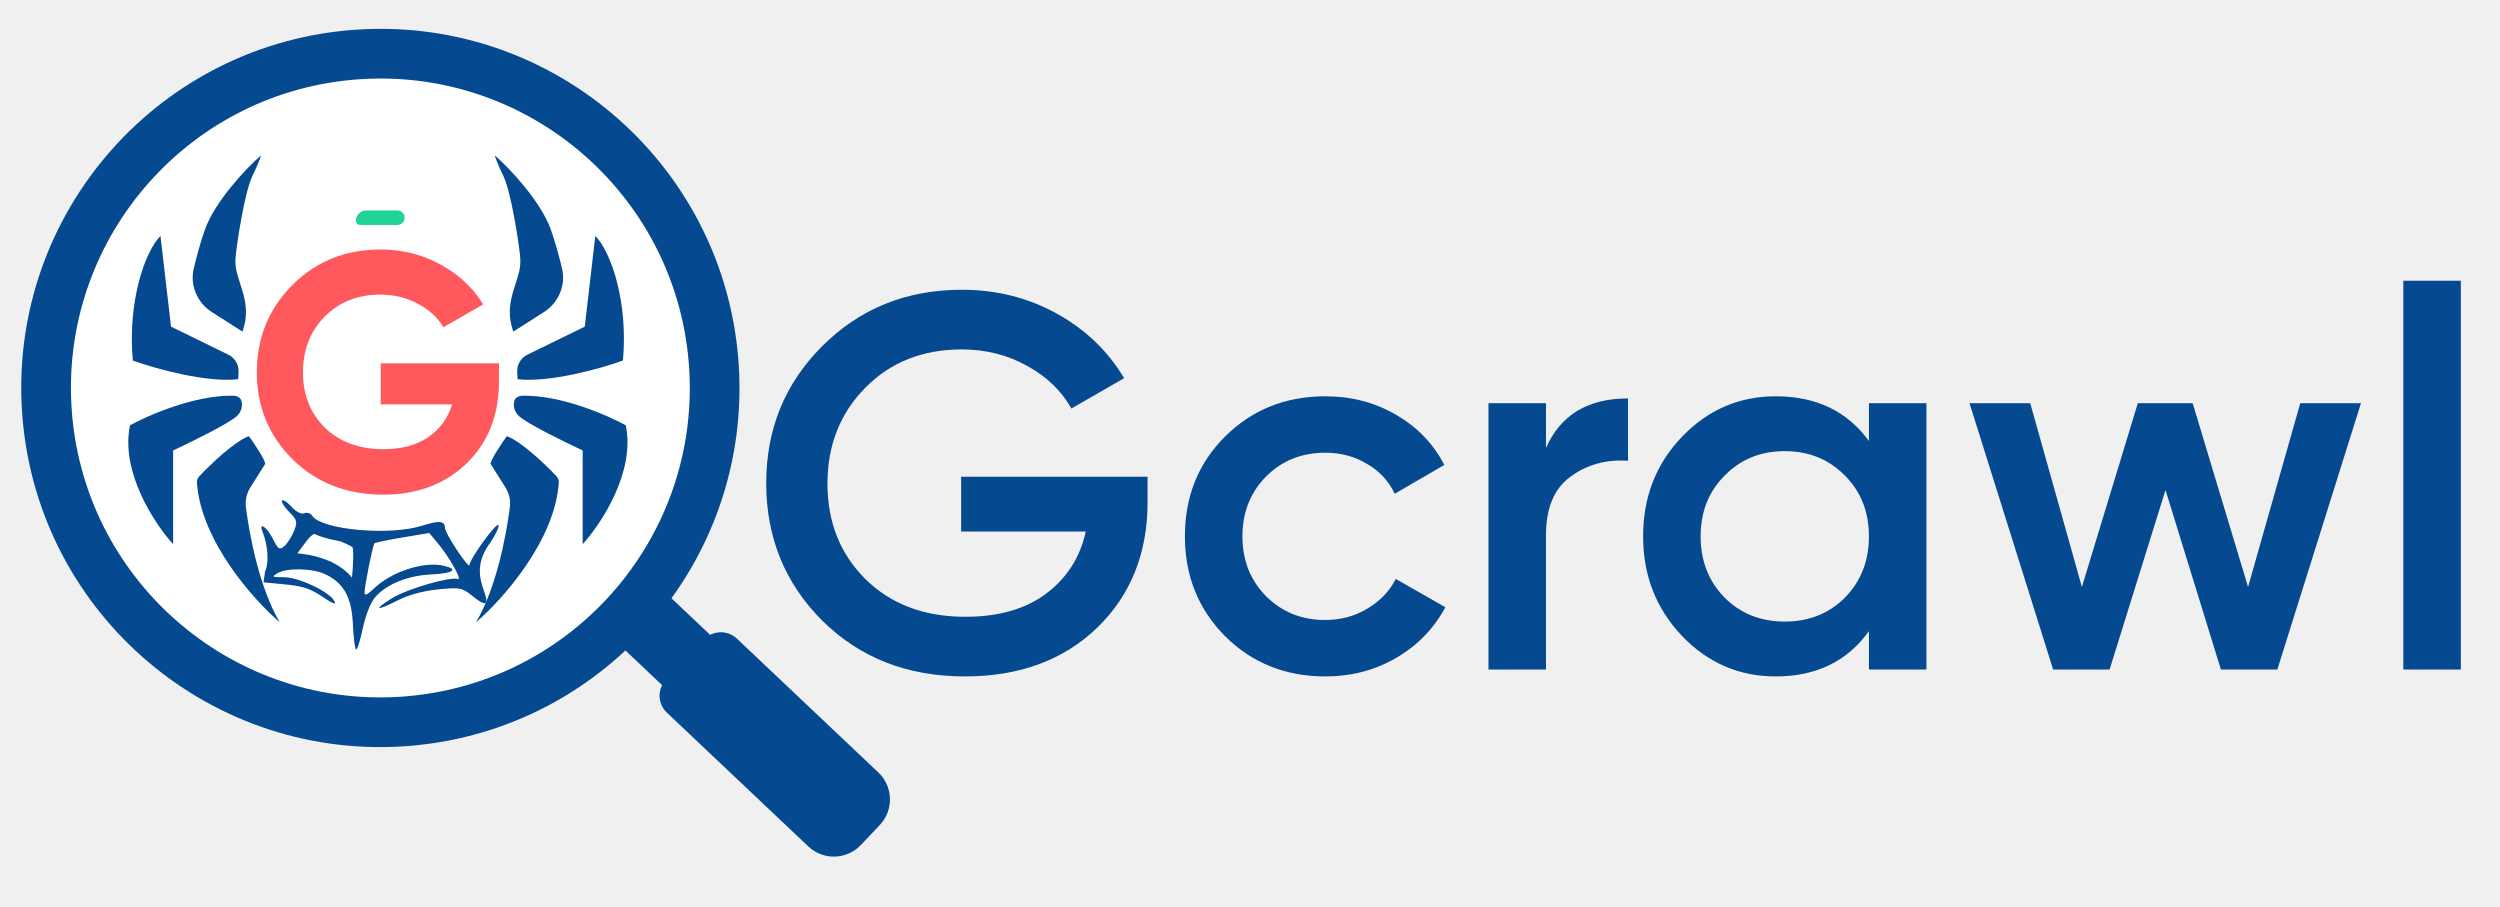
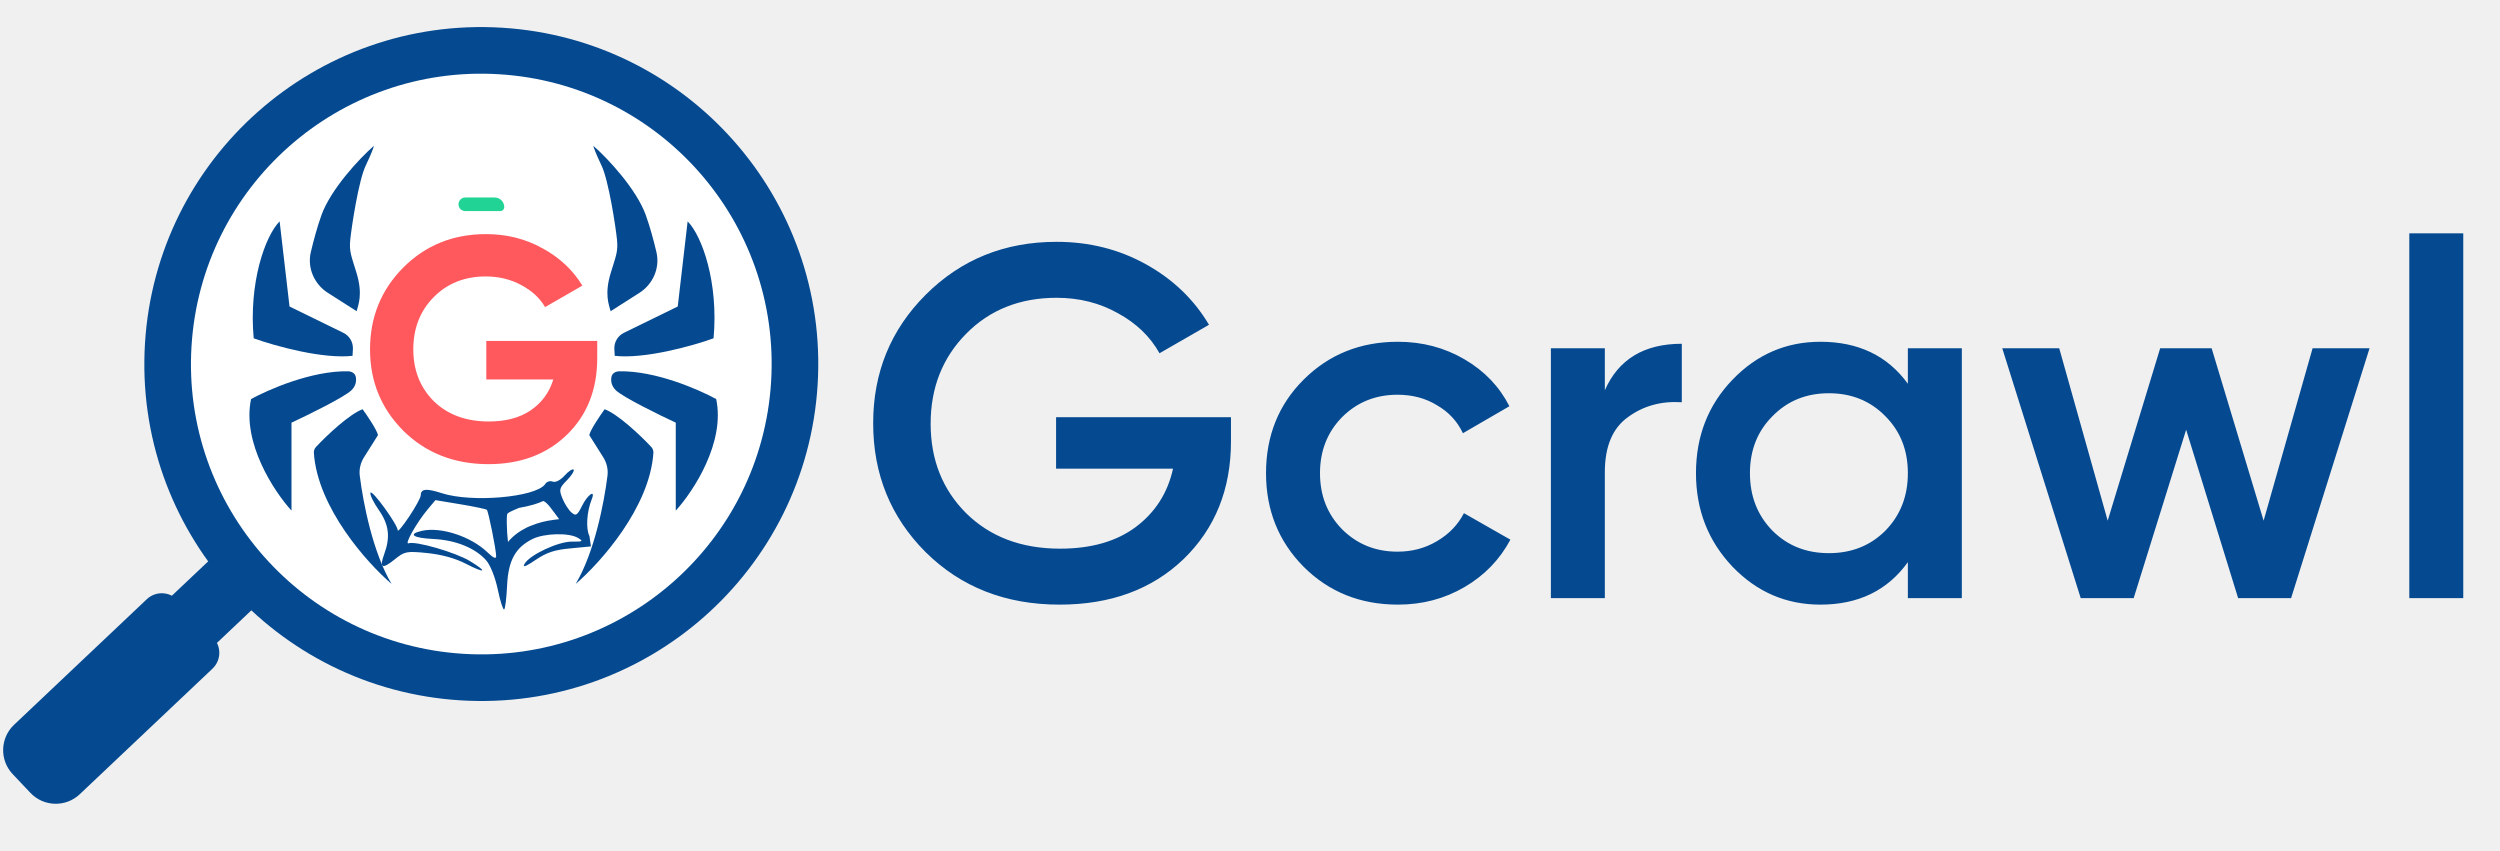
- <svg xmlns="http://www.w3.org/2000/svg" width="502" height="182" viewBox="0 0 502 182" fill="none">
-   <path d="M71.975 5.929C111.726 3.497 145.921 33.75 148.353 73.501C150.784 113.252 120.531 147.447 80.781 149.879C41.03 152.31 6.834 122.057 4.403 82.306C1.971 42.556 32.224 8.36 71.975 5.929Z" fill="#054A91" />
-   <path d="M72.584 15.888C106.835 13.793 136.298 39.86 138.394 74.11C140.489 108.361 114.422 137.825 80.171 139.92C45.921 142.015 16.457 115.948 14.362 81.697C12.267 47.447 38.334 17.983 72.584 15.888Z" fill="white" />
-   <path d="M133.906 143.096C132.032 141.323 131.95 138.367 133.723 136.492L141.362 128.418C143.135 126.543 146.092 126.461 147.966 128.234L176.365 155.101C179.364 157.938 179.495 162.669 176.658 165.668L172.872 169.67C170.035 172.669 165.304 172.8 162.305 169.963L133.906 143.096Z" fill="#054A91" />
-   <path d="M120.586 125.881L130.182 115.737L153.334 137.64C156.135 140.29 156.258 144.709 153.608 147.51C150.958 150.311 146.539 150.434 143.737 147.784L120.586 125.881Z" fill="#054A91" />
-   <path d="M56.633 100.503C56.856 100.273 57.724 100.846 58.562 101.777L58.73 101.957C58.751 101.978 58.772 101.998 58.793 102.018L58.793 102.019C59.627 102.849 60.558 103.282 61.095 103.065C61.649 102.841 62.358 103.056 62.67 103.542L62.764 103.674C64.928 106.43 78.405 107.609 84.809 105.546C88.201 104.454 89.326 104.578 89.351 106.044C89.359 106.504 90.469 108.532 91.818 110.55C93.167 112.568 94.266 113.895 94.26 113.501C94.24 112.314 99.811 104.632 100.099 105.45C100.245 105.866 99.448 107.52 98.325 109.126C96.132 112.264 95.806 114.912 97.159 118.591C98.253 121.566 97.601 121.896 94.923 119.719C92.793 117.988 92.375 117.907 87.924 118.357C84.914 118.661 81.944 119.478 79.772 120.599C75.495 122.807 74.863 122.474 78.79 120.082C81.854 118.216 90.441 115.724 91.933 116.268C92.928 116.63 90.234 111.847 87.829 108.98L86.192 107.027L80.834 107.918C77.887 108.408 75.348 108.941 75.192 109.103C74.85 109.456 73.209 117.625 73.198 119.022C73.194 119.679 73.804 119.411 75.04 118.215C78.577 114.79 85.081 112.664 89.129 113.607C92.17 114.315 90.994 115.138 86.648 115.343C81.9 115.566 77.692 117.26 75.358 119.888C74.442 120.919 73.403 123.531 72.838 126.219C72.325 128.657 71.734 130.502 71.497 130.424L71.475 130.41C71.254 130.196 70.976 127.898 70.856 125.303C70.61 119.958 69.085 117.165 65.421 115.349C62.891 114.094 57.588 113.967 55.684 115.115C54.491 115.834 54.641 115.926 56.974 115.905C59.935 115.878 66.058 118.753 67.129 120.674L66.6 120.967C66.185 120.758 65.57 120.376 64.746 119.816C62.399 118.221 60.644 117.643 57.244 117.35L52.913 116.932L53.239 114.702C54.041 113.15 53.809 109.481 52.741 106.833C51.868 104.668 53.602 105.807 54.78 108.171C55.843 110.307 56.128 110.493 57.085 109.671C57.686 109.154 58.554 107.803 59.013 106.667C59.779 104.776 59.697 104.449 58.038 102.762C57.105 101.813 56.49 100.86 56.601 100.555L56.633 100.503ZM67.129 120.674C67.42 121.196 67.26 121.299 66.6 120.967L67.129 120.674ZM63.106 107.213C62.911 107.283 62.698 107.415 62.426 107.666C61.997 108.062 61.511 108.672 60.81 109.622L59.721 111.098L60.992 111.261C62.636 111.473 64.194 111.875 65.61 112.456C65.971 112.584 66.317 112.726 66.641 112.887C68.237 113.678 69.591 114.677 70.67 115.977C70.804 114.844 70.91 113.33 70.92 112.099C70.927 111.27 70.928 110.757 70.889 110.376C70.853 110.024 70.794 109.94 70.779 109.919C70.755 109.885 70.666 109.776 70.284 109.57C69.893 109.361 69.35 109.127 68.514 108.772C68.449 108.745 68.386 108.718 68.323 108.692C67.21 108.5 66.159 108.266 65.212 107.988C64.478 107.772 63.761 107.517 63.106 107.213Z" fill="#054A91" />
-   <path d="M71.464 44.321C71.464 43.184 72.386 42.263 73.522 42.263H79.802C80.606 42.263 81.258 42.914 81.258 43.718C81.258 44.522 80.606 45.174 79.802 45.174H72.317C71.846 45.174 71.464 44.792 71.464 44.321Z" fill="#21D496" />
-   <path d="M100.192 72.954V76.606C100.192 83.368 98.028 88.846 93.7 93.038C89.372 97.231 83.782 99.327 76.929 99.327C69.626 99.327 63.562 96.96 58.738 92.227C53.96 87.448 51.57 81.632 51.57 74.78C51.57 67.882 53.937 62.044 58.671 57.266C63.45 52.487 69.355 50.097 76.388 50.097C80.806 50.097 84.841 51.112 88.493 53.141C92.144 55.124 94.985 57.784 97.013 61.12L89.034 65.718C87.907 63.78 86.194 62.202 83.894 60.985C81.64 59.768 79.116 59.159 76.32 59.159C71.812 59.159 68.093 60.647 65.163 63.622C62.277 66.552 60.835 70.272 60.835 74.78C60.835 79.243 62.3 82.94 65.23 85.87C68.206 88.755 72.128 90.198 76.997 90.198C80.603 90.198 83.579 89.409 85.923 87.831C88.312 86.208 89.935 83.999 90.792 81.204H76.456V72.954H100.192Z" fill="#FF595E" />
-   <path d="M48.706 58.496C50.062 63.013 49.054 65.223 48.706 66.599L42.528 62.659C39.609 60.798 38.102 57.297 38.904 53.929C39.492 51.457 40.258 48.591 41.185 46.01C43.144 40.557 49.273 33.904 52.411 31.2C52.34 31.532 51.889 32.841 50.656 35.416C49.114 38.636 47.618 48.566 47.346 51.241C47.074 53.916 47.572 54.719 48.706 58.496Z" fill="#054A91" />
-   <path d="M47.904 74.711L47.825 76.146C41.55 76.86 31.411 74.113 26.674 72.397C25.596 60.53 29.088 50.565 32.222 47.365L34.341 65.59L45.856 71.219C47.178 71.866 47.985 73.242 47.904 74.711Z" fill="#054A91" />
-   <path d="M34.764 109.275V90.451C38.381 88.766 46.005 85.023 47.569 83.535C48.582 82.572 48.696 81.442 48.508 80.588C48.346 79.847 47.602 79.469 46.843 79.456C39.06 79.32 29.861 83.354 26.111 85.395C24.128 94.741 31.053 105.209 34.764 109.275Z" fill="#054A91" />
-   <path d="M53.274 93.11C53.051 92.017 50.989 88.964 49.985 87.575C47.212 88.584 42.425 93.055 40.007 95.647C39.686 95.991 39.518 96.449 39.55 96.919C40.338 108.646 50.941 120.477 56.173 124.951C52.188 118.241 50.123 107.788 49.375 101.804C49.201 100.414 49.548 99.019 50.295 97.834L53.274 93.11Z" fill="#054A91" />
-   <path d="M103.054 58.496C101.699 63.013 102.707 65.223 103.054 66.599L109.232 62.659C112.151 60.798 113.658 57.297 112.857 53.929C112.268 51.457 111.503 48.591 110.576 46.01C108.616 40.557 102.487 33.904 99.349 31.2C99.42 31.532 99.871 32.841 101.104 35.416C102.646 38.636 104.143 48.566 104.415 51.241C104.687 53.916 104.189 54.719 103.054 58.496Z" fill="#054A91" />
-   <path d="M103.856 74.711L103.935 76.146C110.211 76.86 120.35 74.113 125.086 72.397C126.165 60.53 122.673 50.565 119.538 47.365L117.42 65.59L105.905 71.219C104.582 71.866 103.775 73.242 103.856 74.711Z" fill="#054A91" />
-   <path d="M116.997 109.275V90.451C113.38 88.766 105.755 85.023 104.191 83.535C103.179 82.572 103.064 81.442 103.252 80.588C103.415 79.847 104.159 79.469 104.918 79.456C112.701 79.32 121.9 83.354 125.649 85.395C127.633 94.741 120.707 105.209 116.997 109.275Z" fill="#054A91" />
-   <path d="M98.487 93.11C98.709 92.017 100.772 88.964 101.775 87.575C104.548 88.584 109.335 93.055 111.753 95.647C112.074 95.991 112.242 96.449 112.211 96.919C111.422 108.646 100.82 120.477 95.588 124.951C99.572 118.241 101.638 107.788 102.386 101.804C102.56 100.414 102.213 99.019 101.465 97.834L98.487 93.11Z" fill="#054A91" />
-   <path d="M230.428 95.723V100.856C230.428 111.123 227.041 119.536 220.268 126.095C213.495 132.583 204.654 135.827 193.746 135.827C182.197 135.827 172.643 132.084 165.086 124.598C157.6 117.112 153.857 107.915 153.857 97.006C153.857 86.17 157.6 77.008 165.086 69.522C172.643 61.965 181.983 58.186 193.105 58.186C200.092 58.186 206.472 59.79 212.247 62.999C218.022 66.207 222.514 70.52 225.722 75.939L215.135 82.034C213.139 78.47 210.18 75.618 206.259 73.479C202.337 71.269 197.953 70.164 193.105 70.164C185.262 70.164 178.81 72.731 173.748 77.864C168.686 82.997 166.155 89.413 166.155 97.113C166.155 104.813 168.686 111.194 173.748 116.256C178.881 121.318 185.583 123.849 193.853 123.849C200.484 123.849 205.866 122.316 210.002 119.25C214.208 116.113 216.882 111.943 218.022 106.738H192.998V95.723H230.428ZM266.161 135.827C258.104 135.827 251.367 133.117 245.948 127.699C240.601 122.28 237.928 115.614 237.928 107.701C237.928 99.716 240.601 93.049 245.948 87.702C251.367 82.284 258.104 79.575 266.161 79.575C271.365 79.575 276.106 80.822 280.384 83.318C284.662 85.813 287.87 89.164 290.009 93.37L280.063 99.145C278.851 96.579 276.997 94.582 274.502 93.156C272.078 91.659 269.262 90.911 266.054 90.911C261.348 90.911 257.391 92.515 254.183 95.723C251.046 98.931 249.478 102.924 249.478 107.701C249.478 112.477 251.046 116.47 254.183 119.678C257.391 122.886 261.348 124.491 266.054 124.491C269.191 124.491 272.007 123.742 274.502 122.245C277.069 120.748 278.994 118.751 280.277 116.256L290.223 121.924C287.941 126.202 284.662 129.588 280.384 132.084C276.106 134.579 271.365 135.827 266.161 135.827ZM310.434 89.948C313.357 83.318 318.847 80.003 326.903 80.003V92.515C322.483 92.23 318.633 93.299 315.353 95.723C312.074 98.076 310.434 101.997 310.434 107.487V134.436H298.884V80.965H310.434V89.948ZM375.28 80.965H386.829V134.436H375.28V126.736C370.931 132.796 364.692 135.827 356.565 135.827C349.221 135.827 342.947 133.117 337.743 127.699C332.538 122.209 329.936 115.543 329.936 107.701C329.936 99.787 332.538 93.121 337.743 87.702C342.947 82.284 349.221 79.575 356.565 79.575C364.692 79.575 370.931 82.569 375.28 88.558V80.965ZM346.298 119.999C349.506 123.207 353.535 124.811 358.383 124.811C363.231 124.811 367.259 123.207 370.467 119.999C373.675 116.719 375.28 112.62 375.28 107.701C375.28 102.781 373.675 98.718 370.467 95.509C367.259 92.23 363.231 90.59 358.383 90.59C353.535 90.59 349.506 92.23 346.298 95.509C343.09 98.718 341.486 102.781 341.486 107.701C341.486 112.62 343.09 116.719 346.298 119.999ZM461.89 80.965H474.082L457.292 134.436H445.956L434.834 98.397L423.605 134.436H412.269L395.479 80.965H407.671L418.044 117.86L429.273 80.965H440.288L451.41 117.86L461.89 80.965ZM482.587 134.436V56.368H494.137V134.436H482.587Z" fill="#054A91" />
+ <svg xmlns="http://www.w3.org/2000/svg" width="535" height="182" viewBox="0 0 535 182" fill="none">
+   <path d="M107.401 5.929C67.651 3.497 33.455 33.75 31.024 73.501C28.592 113.252 58.845 147.447 98.596 149.879C138.347 152.31 172.542 122.057 174.974 82.306C177.405 42.556 147.152 8.36 107.401 5.929Z" fill="#054A91" />
+   <path d="M106.792 15.888C72.542 13.793 43.078 39.86 40.983 74.11C38.888 108.361 64.955 137.825 99.205 139.92C133.456 142.015 162.919 115.948 165.015 81.697C167.11 47.447 141.043 17.983 106.792 15.888Z" fill="white" />
+   <path d="M45.471 143.096C47.345 141.323 47.427 138.367 45.654 136.492L38.015 128.418C36.242 126.543 33.285 126.461 31.411 128.234L3.011 155.101C0.012 157.938 -0.119 162.669 2.718 165.668L6.505 169.67C9.342 172.669 14.072 172.8 17.071 169.963L45.471 143.096Z" fill="#054A91" />
+   <path d="M58.791 125.881L49.194 115.737L26.042 137.64C23.241 140.29 23.119 144.709 25.769 147.51C28.419 150.311 32.838 150.434 35.639 147.784L58.791 125.881Z" fill="#054A91" />
+   <path d="M122.744 100.503C122.52 100.273 121.652 100.846 120.814 101.778L120.646 101.957C120.626 101.978 120.604 101.998 120.584 102.019L120.584 102.02C119.75 102.849 118.818 103.282 118.282 103.065C117.727 102.842 117.018 103.056 116.706 103.542L116.612 103.674C114.448 106.43 100.971 107.609 94.567 105.547C91.175 104.455 90.05 104.578 90.026 106.044C90.017 106.505 88.907 108.532 87.558 110.551C86.209 112.568 85.11 113.895 85.116 113.501C85.136 112.314 79.566 104.633 79.278 105.45C79.131 105.866 79.929 107.521 81.051 109.126C83.244 112.264 83.571 114.912 82.218 118.591C81.123 121.567 81.776 121.896 84.453 119.719C86.583 117.989 87.001 117.908 91.453 118.357C94.463 118.661 97.432 119.478 99.604 120.599C103.882 122.808 104.514 122.474 100.586 120.082C97.523 118.216 88.936 115.724 87.443 116.268C86.449 116.63 89.142 111.847 91.547 108.98L93.184 107.027L98.543 107.918C101.49 108.408 104.028 108.942 104.185 109.104C104.527 109.456 106.168 117.625 106.178 119.022C106.182 119.679 105.573 119.411 104.337 118.215C100.799 114.791 94.296 112.664 90.248 113.607C87.207 114.316 88.382 115.139 92.729 115.343C97.476 115.567 101.685 117.261 104.018 119.888C104.934 120.919 105.974 123.531 106.539 126.22C107.051 128.657 107.642 130.502 107.879 130.424L107.902 130.41C108.122 130.196 108.4 127.898 108.52 125.303C108.767 119.959 110.292 117.165 113.956 115.349C116.486 114.095 121.788 113.968 123.693 115.115C124.886 115.834 124.736 115.926 122.403 115.905C119.442 115.878 113.319 118.753 112.248 120.674L112.776 120.967C113.192 120.758 113.806 120.376 114.63 119.816C116.977 118.221 118.733 117.644 122.132 117.35L126.464 116.932L126.137 114.702C125.335 113.15 125.567 109.482 126.636 106.833C127.509 104.668 125.775 105.807 124.597 108.172C123.534 110.307 123.248 110.493 122.292 109.671C121.69 109.154 120.822 107.803 120.363 106.668C119.597 104.777 119.679 104.45 121.338 102.762C122.272 101.814 122.886 100.86 122.776 100.555L122.744 100.503ZM112.248 120.674C111.957 121.196 112.117 121.299 112.776 120.967L112.248 120.674ZM116.27 107.213C116.465 107.283 116.679 107.415 116.95 107.666C117.379 108.063 117.865 108.672 118.566 109.623L119.656 111.098L118.385 111.262C116.741 111.473 115.183 111.876 113.766 112.456C113.405 112.584 113.06 112.727 112.736 112.887C111.14 113.678 109.785 114.677 108.706 115.977C108.573 114.844 108.467 113.33 108.457 112.099C108.45 111.271 108.449 110.757 108.488 110.376C108.524 110.024 108.583 109.94 108.597 109.919C108.621 109.885 108.711 109.776 109.093 109.571C109.483 109.361 110.027 109.127 110.863 108.773C110.927 108.745 110.991 108.718 111.054 108.692C112.166 108.5 113.217 108.266 114.164 107.988C114.899 107.772 115.615 107.517 116.27 107.213Z" fill="#054A91" />
+   <path d="M107.912 44.321C107.912 43.184 106.991 42.263 105.855 42.263H99.574C98.77 42.263 98.119 42.915 98.119 43.718C98.119 44.522 98.77 45.174 99.574 45.174H107.059C107.53 45.174 107.912 44.792 107.912 44.321Z" fill="#21D496" />
+   <path d="M127.807 72.954V76.606C127.807 83.368 125.643 88.846 121.315 93.038C116.987 97.231 111.397 99.328 104.544 99.328C97.241 99.328 91.177 96.961 86.354 92.227C81.575 87.448 79.186 81.633 79.186 74.78C79.186 67.883 81.552 62.044 86.286 57.266C91.065 52.487 96.971 50.098 104.003 50.098C108.421 50.098 112.456 51.112 116.108 53.141C119.76 55.124 122.6 57.784 124.628 61.12L116.649 65.719C115.522 63.78 113.809 62.202 111.51 60.985C109.255 59.768 106.731 59.159 103.936 59.159C99.427 59.159 95.708 60.647 92.778 63.622C89.893 66.553 88.45 70.272 88.45 74.78C88.45 79.243 89.915 82.94 92.846 85.871C95.821 88.756 99.743 90.198 104.612 90.198C108.219 90.198 111.194 89.409 113.538 87.832C115.928 86.209 117.551 83.999 118.407 81.204H104.071V72.954H127.807Z" fill="#FF595E" />
+   <path d="M130.671 58.496C129.315 63.013 130.323 65.223 130.671 66.599L136.848 62.659C139.767 60.798 141.274 57.297 140.473 53.93C139.884 51.457 139.119 48.591 138.192 46.011C136.232 40.558 130.103 33.904 126.965 31.2C127.036 31.532 127.487 32.841 128.72 35.416C130.262 38.636 131.759 48.566 132.031 51.242C132.303 53.917 131.805 54.719 130.671 58.496Z" fill="#054A91" />
+   <path d="M131.472 74.712L131.551 76.146C137.827 76.86 147.966 74.113 152.702 72.397C153.781 60.53 150.289 50.566 147.154 47.365L145.036 65.591L133.521 71.22C132.198 71.866 131.391 73.242 131.472 74.712Z" fill="#054A91" />
+   <path d="M144.613 109.275V90.451C140.996 88.766 133.371 85.023 131.807 83.535C130.795 82.572 130.68 81.442 130.868 80.589C131.031 79.848 131.775 79.469 132.534 79.456C140.317 79.32 149.516 83.354 153.265 85.395C155.249 94.741 148.323 105.209 144.613 109.275Z" fill="#054A91" />
+   <path d="M126.103 93.11C126.325 92.017 128.388 88.965 129.391 87.575C132.164 88.584 136.951 93.055 139.369 95.647C139.69 95.992 139.858 96.45 139.827 96.919C139.038 108.646 128.436 120.477 123.204 124.952C127.188 118.241 129.254 107.788 130.002 101.805C130.176 100.414 129.829 99.019 129.081 97.834L126.103 93.11Z" fill="#054A91" />
+   <path d="M76.323 58.496C77.678 63.013 76.67 65.223 76.323 66.599L70.145 62.659C67.226 60.798 65.719 57.297 66.52 53.93C67.109 51.457 67.874 48.591 68.801 46.011C70.761 40.558 76.89 33.904 80.028 31.2C79.957 31.532 79.506 32.841 78.272 35.416C76.731 38.636 75.234 48.566 74.962 51.242C74.69 53.917 75.188 54.719 76.323 58.496Z" fill="#054A91" />
+   <path d="M75.521 74.712L75.442 76.146C69.166 76.86 59.027 74.113 54.291 72.397C53.212 60.53 56.704 50.566 59.839 47.365L61.957 65.591L73.472 71.22C74.795 71.866 75.602 73.242 75.521 74.712Z" fill="#054A91" />
+   <path d="M62.38 109.275V90.451C65.997 88.766 73.622 85.023 75.186 83.535C76.198 82.572 76.313 81.442 76.125 80.589C75.962 79.848 75.218 79.469 74.459 79.456C66.676 79.32 57.477 83.354 53.728 85.395C51.744 94.741 58.67 105.209 62.38 109.275Z" fill="#054A91" />
+   <path d="M80.89 93.11C80.668 92.017 78.605 88.965 77.602 87.575C74.829 88.584 70.042 93.055 67.624 95.647C67.303 95.992 67.135 96.45 67.166 96.919C67.954 108.646 78.557 120.477 83.789 124.952C79.805 118.241 77.739 107.788 76.991 101.805C76.817 100.414 77.164 99.019 77.912 97.834L80.89 93.11Z" fill="#054A91" />
+   <path d="M263.43 89.287V94.42C263.43 104.687 260.044 113.099 253.27 119.658C246.497 126.146 237.657 129.39 226.749 129.39C215.199 129.39 205.645 125.647 198.088 118.161C190.602 110.675 186.859 101.478 186.859 90.57C186.859 79.733 190.602 70.572 198.088 63.086C205.645 55.529 214.985 51.75 226.107 51.75C233.094 51.75 239.475 53.354 245.25 56.562C251.025 59.771 255.516 64.084 258.725 69.502L248.137 75.598C246.141 72.033 243.182 69.182 239.261 67.043C235.34 64.833 230.955 63.728 226.107 63.728C218.265 63.728 211.812 66.294 206.751 71.427C201.689 76.561 199.158 82.977 199.158 90.677C199.158 98.377 201.689 104.758 206.751 109.82C211.884 114.882 218.585 117.413 226.856 117.413C233.486 117.413 238.869 115.88 243.004 112.814C247.21 109.677 249.884 105.506 251.025 100.302H226V89.287H263.43ZM299.163 129.39C291.107 129.39 284.369 126.681 278.951 121.263C273.604 115.844 270.93 109.178 270.93 101.264C270.93 93.279 273.604 86.613 278.951 81.266C284.369 75.848 291.107 73.138 299.163 73.138C304.368 73.138 309.109 74.386 313.386 76.882C317.664 79.377 320.872 82.728 323.011 86.934L313.066 92.709C311.854 90.142 310 88.146 307.505 86.72C305.081 85.223 302.264 84.474 299.056 84.474C294.351 84.474 290.394 86.079 287.185 89.287C284.048 92.495 282.48 96.488 282.48 101.264C282.48 106.041 284.048 110.034 287.185 113.242C290.394 116.45 294.351 118.054 299.056 118.054C302.193 118.054 305.009 117.306 307.505 115.809C310.071 114.311 311.996 112.315 313.279 109.82L323.225 115.488C320.944 119.765 317.664 123.152 313.386 125.647C309.109 128.143 304.368 129.39 299.163 129.39ZM343.436 83.512C346.359 76.882 351.849 73.566 359.906 73.566V86.079C355.485 85.793 351.635 86.863 348.356 89.287C345.076 91.64 343.436 95.561 343.436 101.05V128H331.887V74.529H343.436V83.512ZM408.282 74.529H419.832V128H408.282V120.3C403.933 126.36 397.695 129.39 389.567 129.39C382.224 129.39 375.95 126.681 370.745 121.263C365.541 115.773 362.938 109.107 362.938 101.264C362.938 93.351 365.541 86.684 370.745 81.266C375.95 75.848 382.224 73.138 389.567 73.138C397.695 73.138 403.933 76.133 408.282 82.122V74.529ZM379.301 113.563C382.509 116.771 386.537 118.375 391.385 118.375C396.233 118.375 400.261 116.771 403.47 113.563C406.678 110.283 408.282 106.184 408.282 101.264C408.282 96.345 406.678 92.281 403.47 89.073C400.261 85.793 396.233 84.154 391.385 84.154C386.537 84.154 382.509 85.793 379.301 89.073C376.092 92.281 374.488 96.345 374.488 101.264C374.488 106.184 376.092 110.283 379.301 113.563ZM494.893 74.529H507.084L490.294 128H478.958L467.836 91.96L456.607 128H445.272L428.482 74.529H440.673L451.046 111.424L462.275 74.529H473.29L484.412 111.424L494.893 74.529ZM515.59 128V49.932H527.139V128H515.59Z" fill="#054A91" />
</svg>
